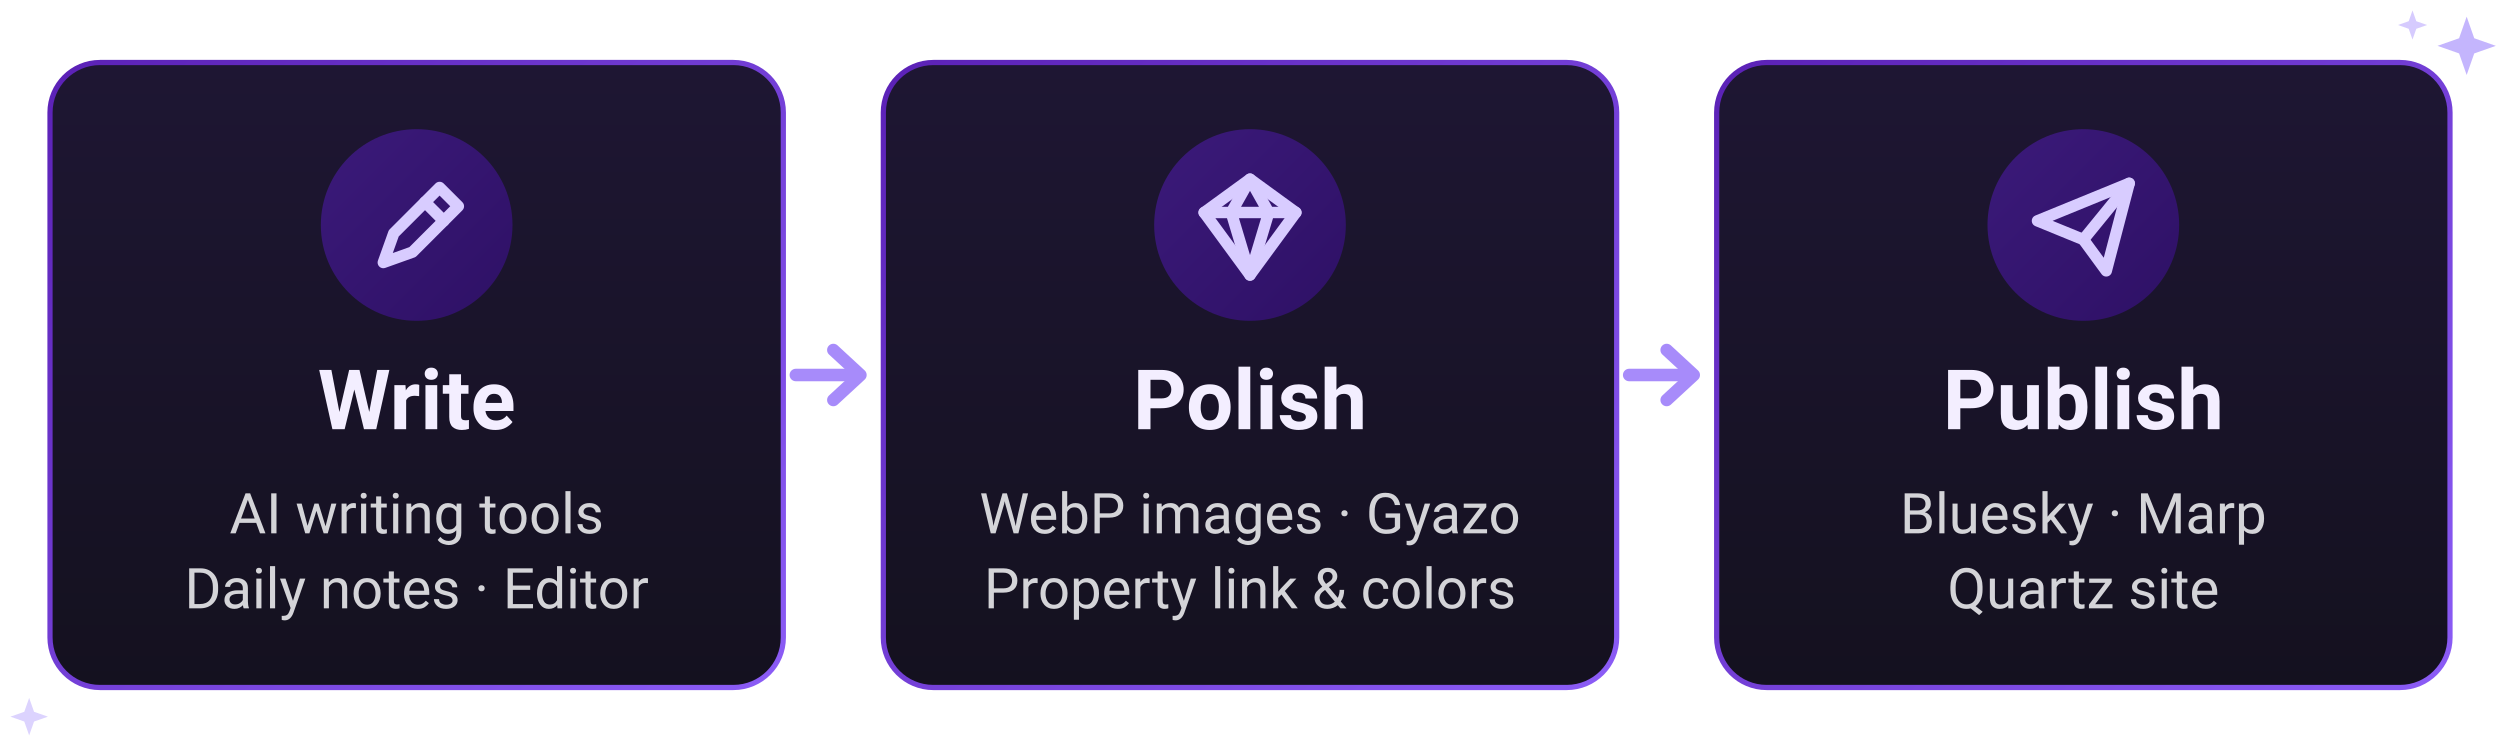
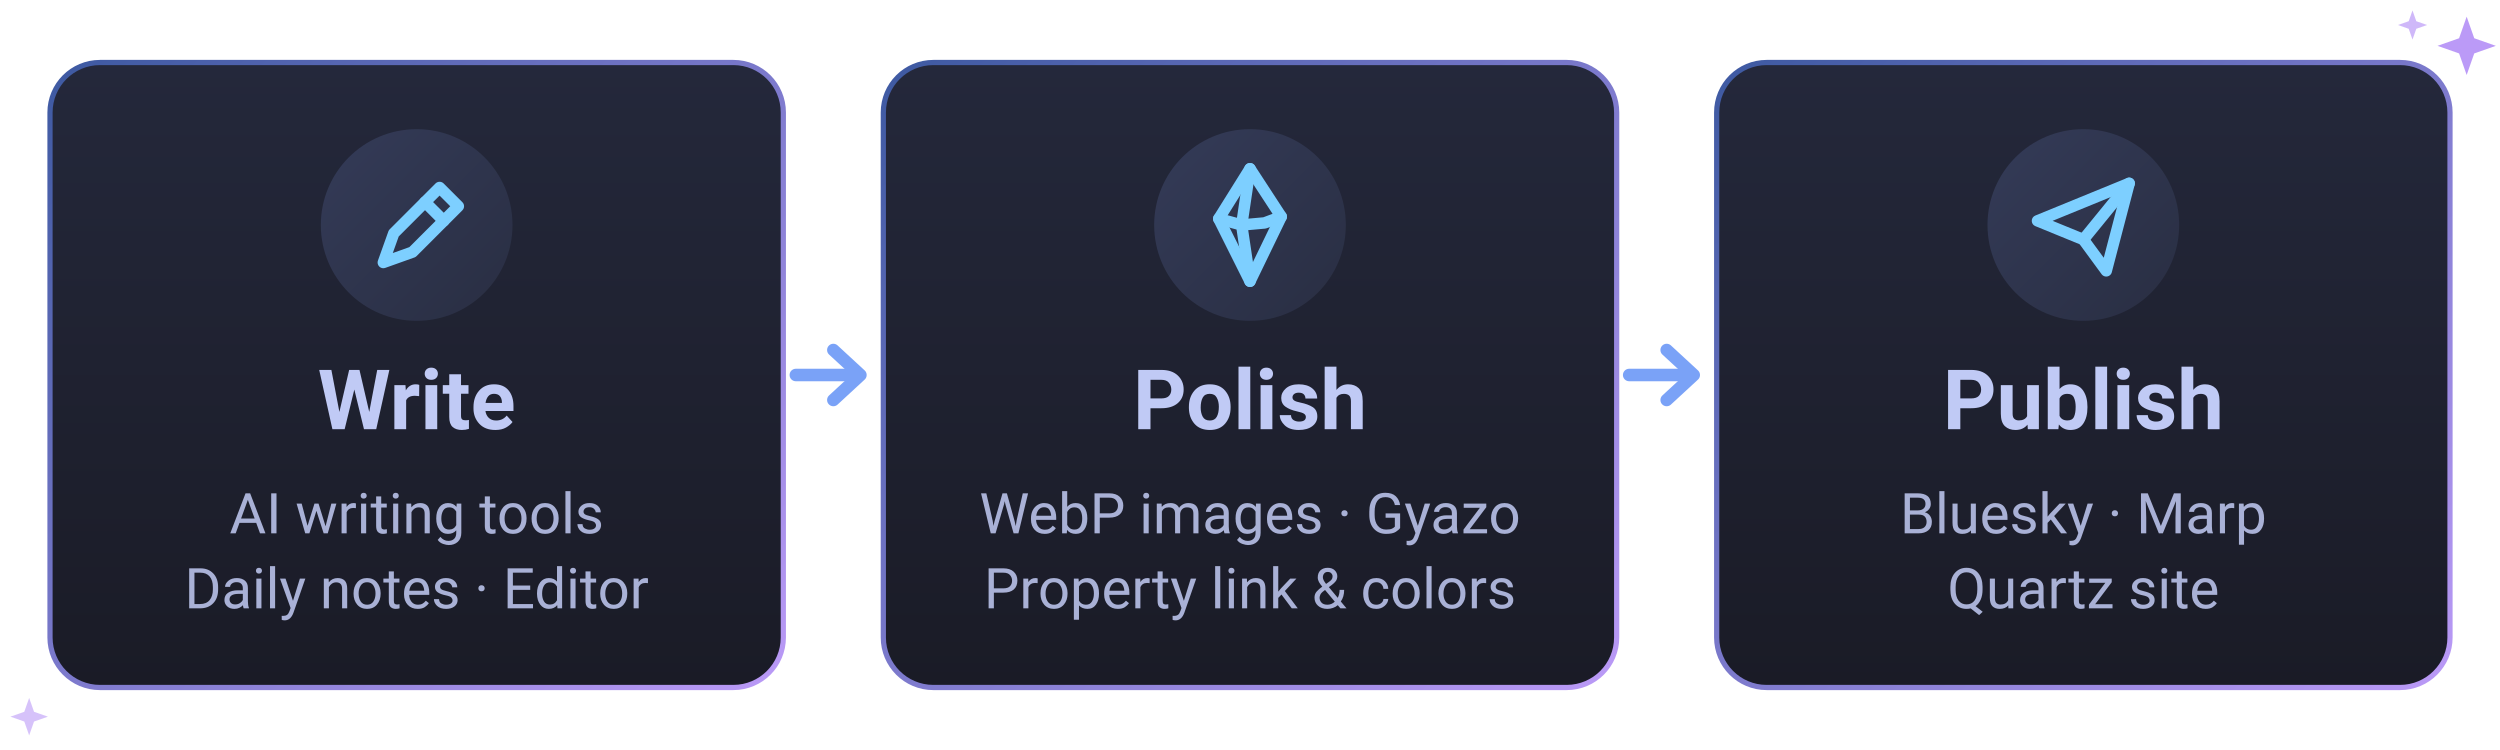
<svg xmlns="http://www.w3.org/2000/svg" viewBox="0 0 1200 360" role="img" aria-label="Write, polish, publish" font-family="system-ui, -apple-system, &quot;Segoe UI&quot;, Roboto, &quot;Helvetica Neue&quot;, sans-serif">
  <defs>
    <linearGradient id="card" x1="0" y1="0" x2="0" y2="1">
-       <stop offset="0" stop-color="#1e1633" />
-       <stop offset="1" stop-color="#14111f" />
+       <stop offset="0" stop-color="#24283b" />
+       <stop offset="1" stop-color="#1a1b26" />
    </linearGradient>
    <linearGradient id="edge" x1="0" y1="0" x2="1" y2="1">
-       <stop offset="0" stop-color="#5b21b6" />
-       <stop offset="1" stop-color="#8b5cf6" />
+       <stop offset="0" stop-color="#3d59a1" />
+       <stop offset="1" stop-color="#bb9af7" />
    </linearGradient>
    <linearGradient id="icon" x1="0" y1="0" x2="1" y2="1">
-       <stop offset="0" stop-color="#3b1a7a" />
-       <stop offset="1" stop-color="#2e1065" />
+       <stop offset="0" stop-color="#343b58" />
+       <stop offset="1" stop-color="#292e42" />
    </linearGradient>
  </defs>
  <g transform="translate(24 30)">
    <rect x="0" y="0" width="352" height="300" rx="24" fill="url(#card)" stroke="url(#edge)" stroke-width="2.5" />
    <circle cx="176" cy="78" r="46" fill="url(#icon)" />
-     <g transform="translate(176 78)" fill="none" stroke="#d8ccff" stroke-width="5.5" stroke-linecap="round" stroke-linejoin="round">
+     <g transform="translate(176 78)" fill="none" stroke="#7dcfff" stroke-width="5.5" stroke-linecap="round" stroke-linejoin="round">
      <path d="M-16 18 l5 -14 l22 -22 l9 9 l-22 22 z" />
      <path d="M4 -11 l9 9" />
    </g>
-     <text x="176" y="176" text-anchor="middle" font-size="40" font-weight="700" fill="#f3eeff">Write</text>
-     <text x="176" y="226" text-anchor="middle" font-size="27" fill="#d4d4d8">AI writing tools</text>
-     <text x="176" y="262" text-anchor="middle" font-size="27" fill="#d4d4d8">Daily notes · Editor</text>
+     <text x="176" y="176" text-anchor="middle" font-size="40" font-weight="700" fill="#c0caf5">Write</text>
+     <text x="176" y="226" text-anchor="middle" font-size="27" fill="#a9b1d6">AI writing tools</text>
+     <text x="176" y="262" text-anchor="middle" font-size="27" fill="#a9b1d6">Daily notes · Editor</text>
  </g>
  <g transform="translate(424 30)">
    <rect x="0" y="0" width="352" height="300" rx="24" fill="url(#card)" stroke="url(#edge)" stroke-width="2.5" />
    <circle cx="176" cy="78" r="46" fill="url(#icon)" />
-     <g transform="translate(176 78)" fill="none" stroke="#d8ccff" stroke-width="5.5" stroke-linecap="round" stroke-linejoin="round">
-       <path d="M0 -22 L-22 -6 L0 24 L22 -6 Z" />
-       <path d="M-22 -6 H22 M-9 -6 L0 -22 L9 -6 L0 24 Z" />
+     <g transform="translate(176 78)" fill="none" stroke="#7dcfff" stroke-width="5.5" stroke-linecap="round" stroke-linejoin="round">
+       <path d="M0 -27 L-15 -3 L0 27 L15 -4 Z" />
+       <path d="M-15 -3 L-4 0 L7 -1 L15 -4 M0 -27 L-4 0 L0 27" />
    </g>
-     <text x="176" y="176" text-anchor="middle" font-size="40" font-weight="700" fill="#f3eeff">Polish</text>
-     <text x="176" y="226" text-anchor="middle" font-size="27" fill="#d4d4d8">WebP images · Gyazo</text>
-     <text x="176" y="262" text-anchor="middle" font-size="27" fill="#d4d4d8">Property link &amp; colors</text>
+     <text x="176" y="176" text-anchor="middle" font-size="40" font-weight="700" fill="#c0caf5">Polish</text>
+     <text x="176" y="226" text-anchor="middle" font-size="27" fill="#a9b1d6">WebP images · Gyazo</text>
+     <text x="176" y="262" text-anchor="middle" font-size="27" fill="#a9b1d6">Property link &amp; colors</text>
  </g>
  <g transform="translate(824 30)">
    <rect x="0" y="0" width="352" height="300" rx="24" fill="url(#card)" stroke="url(#edge)" stroke-width="2.5" />
    <circle cx="176" cy="78" r="46" fill="url(#icon)" />
-     <g transform="translate(176 78)" fill="none" stroke="#d8ccff" stroke-width="5.5" stroke-linecap="round" stroke-linejoin="round">
+     <g transform="translate(176 78)" fill="none" stroke="#7dcfff" stroke-width="5.5" stroke-linecap="round" stroke-linejoin="round">
      <path d="M-22 -2 L22 -20 L11 22 L0 7 Z" />
      <path d="M0 7 L22 -20" />
    </g>
-     <text x="176" y="176" text-anchor="middle" font-size="40" font-weight="700" fill="#f3eeff">Publish</text>
-     <text x="176" y="226" text-anchor="middle" font-size="27" fill="#d4d4d8">Bluesky · Marp</text>
-     <text x="176" y="262" text-anchor="middle" font-size="27" fill="#d4d4d8">Quartz site</text>
+     <text x="176" y="176" text-anchor="middle" font-size="40" font-weight="700" fill="#c0caf5">Publish</text>
+     <text x="176" y="226" text-anchor="middle" font-size="27" fill="#a9b1d6">Bluesky · Marp</text>
+     <text x="176" y="262" text-anchor="middle" font-size="27" fill="#a9b1d6">Quartz site</text>
  </g>
-   <path d="M382 180 h28" stroke="#a78bfa" stroke-width="6" stroke-linecap="round" />
-   <path d="M400 168 l13 12 -13 12" fill="none" stroke="#a78bfa" stroke-width="6" stroke-linecap="round" stroke-linejoin="round" />
-   <path d="M782 180 h28" stroke="#a78bfa" stroke-width="6" stroke-linecap="round" />
-   <path d="M800 168 l13 12 -13 12" fill="none" stroke="#a78bfa" stroke-width="6" stroke-linecap="round" stroke-linejoin="round" />
-   <path transform="translate(1184 22) scale(1.4)" d="M0 -10 L2.6 -2.6 10 0 2.6 2.6 0 10 -2.6 2.6 -10 0 -2.6 -2.6Z" fill="#c4b5fd" opacity="1" />
-   <path transform="translate(1158 12) scale(0.7)" d="M0 -10 L2.6 -2.6 10 0 2.6 2.6 0 10 -2.6 2.6 -10 0 -2.6 -2.6Z" fill="#c4b5fd" opacity="0.7" />
-   <path transform="translate(14 344) scale(0.9)" d="M0 -10 L2.6 -2.6 10 0 2.6 2.6 0 10 -2.6 2.6 -10 0 -2.6 -2.6Z" fill="#c4b5fd" opacity="0.6" />
+   <path d="M382 180 h28" stroke="#7aa2f7" stroke-width="6" stroke-linecap="round" />
+   <path d="M400 168 l13 12 -13 12" fill="none" stroke="#7aa2f7" stroke-width="6" stroke-linecap="round" stroke-linejoin="round" />
+   <path d="M782 180 h28" stroke="#7aa2f7" stroke-width="6" stroke-linecap="round" />
+   <path d="M800 168 l13 12 -13 12" fill="none" stroke="#7aa2f7" stroke-width="6" stroke-linecap="round" stroke-linejoin="round" />
+   <path transform="translate(1184 22) scale(1.4)" d="M0 -10 L2.6 -2.6 10 0 2.6 2.6 0 10 -2.6 2.6 -10 0 -2.6 -2.6Z" fill="#bb9af7" opacity="1" />
+   <path transform="translate(1158 12) scale(0.7)" d="M0 -10 L2.6 -2.6 10 0 2.6 2.6 0 10 -2.6 2.6 -10 0 -2.6 -2.6Z" fill="#bb9af7" opacity="0.7" />
+   <path transform="translate(14 344) scale(0.9)" d="M0 -10 L2.6 -2.6 10 0 2.6 2.6 0 10 -2.6 2.6 -10 0 -2.6 -2.6Z" fill="#bb9af7" opacity="0.6" />
</svg>
